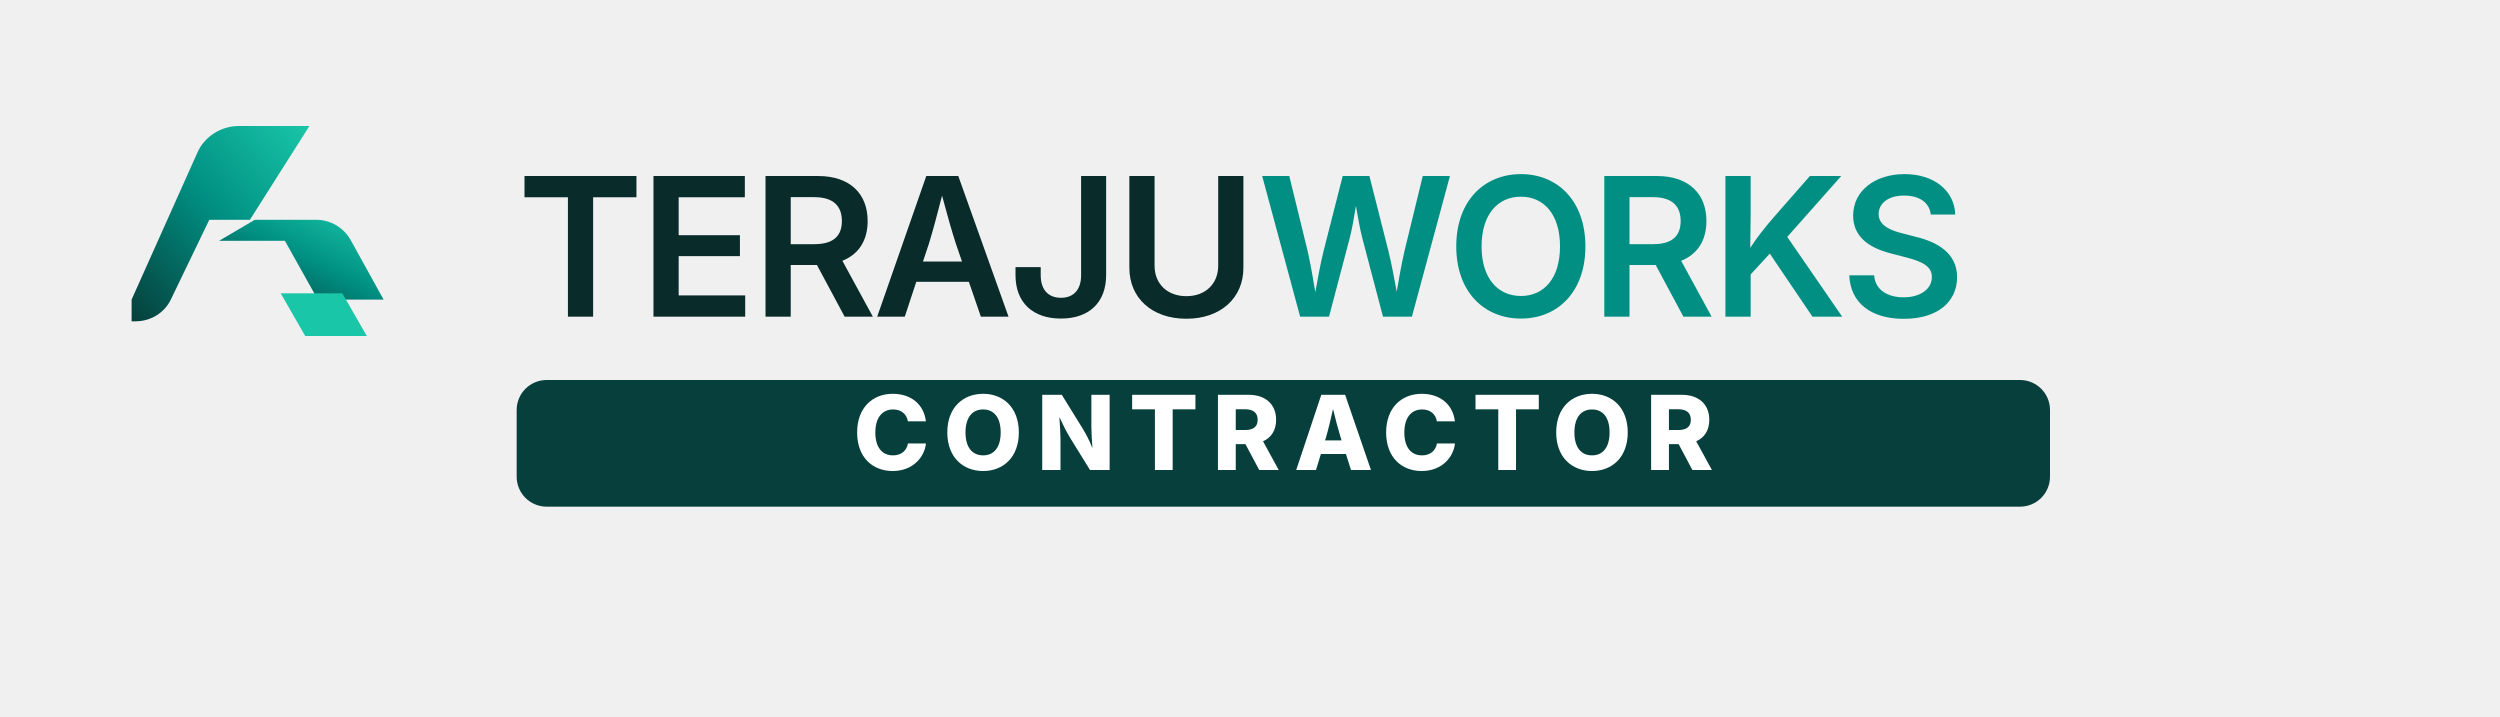
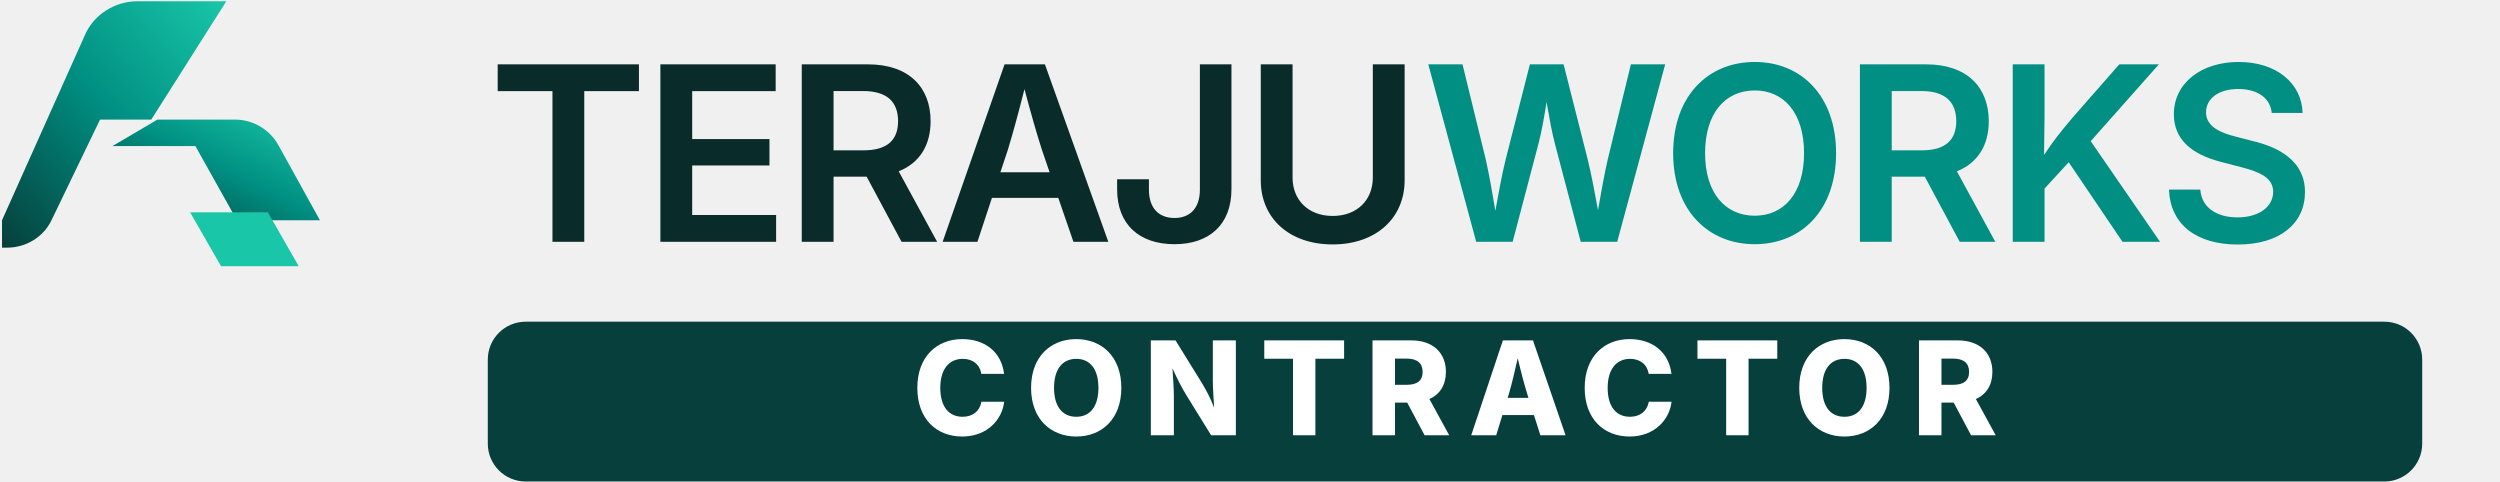
- <svg xmlns="http://www.w3.org/2000/svg" viewBox="0 0 1500 430" role="img" aria-label="TERAJUWORKS CONTRACTOR">
+ <svg xmlns="http://www.w3.org/2000/svg" viewBox="78 75 1189 229" role="img" aria-label="TERAJUWORKS CONTRACTOR">
  <defs>
    <linearGradient id="twg" x1="0" y1="1" x2="1" y2="0">
      <stop offset="0" stop-color="#063F3B" />
      <stop offset="0.52" stop-color="#008F82" />
      <stop offset="1" stop-color="#19C6A8" />
    </linearGradient>
  </defs>
  <g transform="translate(42 42) scale(.42)">
    <path fill="url(#twg)" d="M88 328 182 118c10-23 34-38 59-38h101L257 214h-58l-55 114c-9 19-29 31-50 31H88Z" />
    <path fill="url(#twg)" d="M264 214h88c20 0 39 11 49 29l47 85h-94l-47-84h-94l51-30Z" />
    <path fill="#19C6A8" d="M301 319h88l35 61h-88l-35-61Z" />
  </g>
  <text x="310" y="190" font-family="Inter,Arial,sans-serif" font-size="116" font-weight="600" letter-spacing="-3" fill="#092B2A">TERAJU<tspan fill="#008F82">WORKS</tspan>
  </text>
  <rect x="310" y="228" width="920" height="76" rx="18" fill="#063F3B" />
  <text x="770" y="282" text-anchor="middle" font-family="Inter,Arial,sans-serif" font-size="62" font-weight="800" letter-spacing="8" fill="#FFFFFF">CONTRACTOR</text>
</svg>
